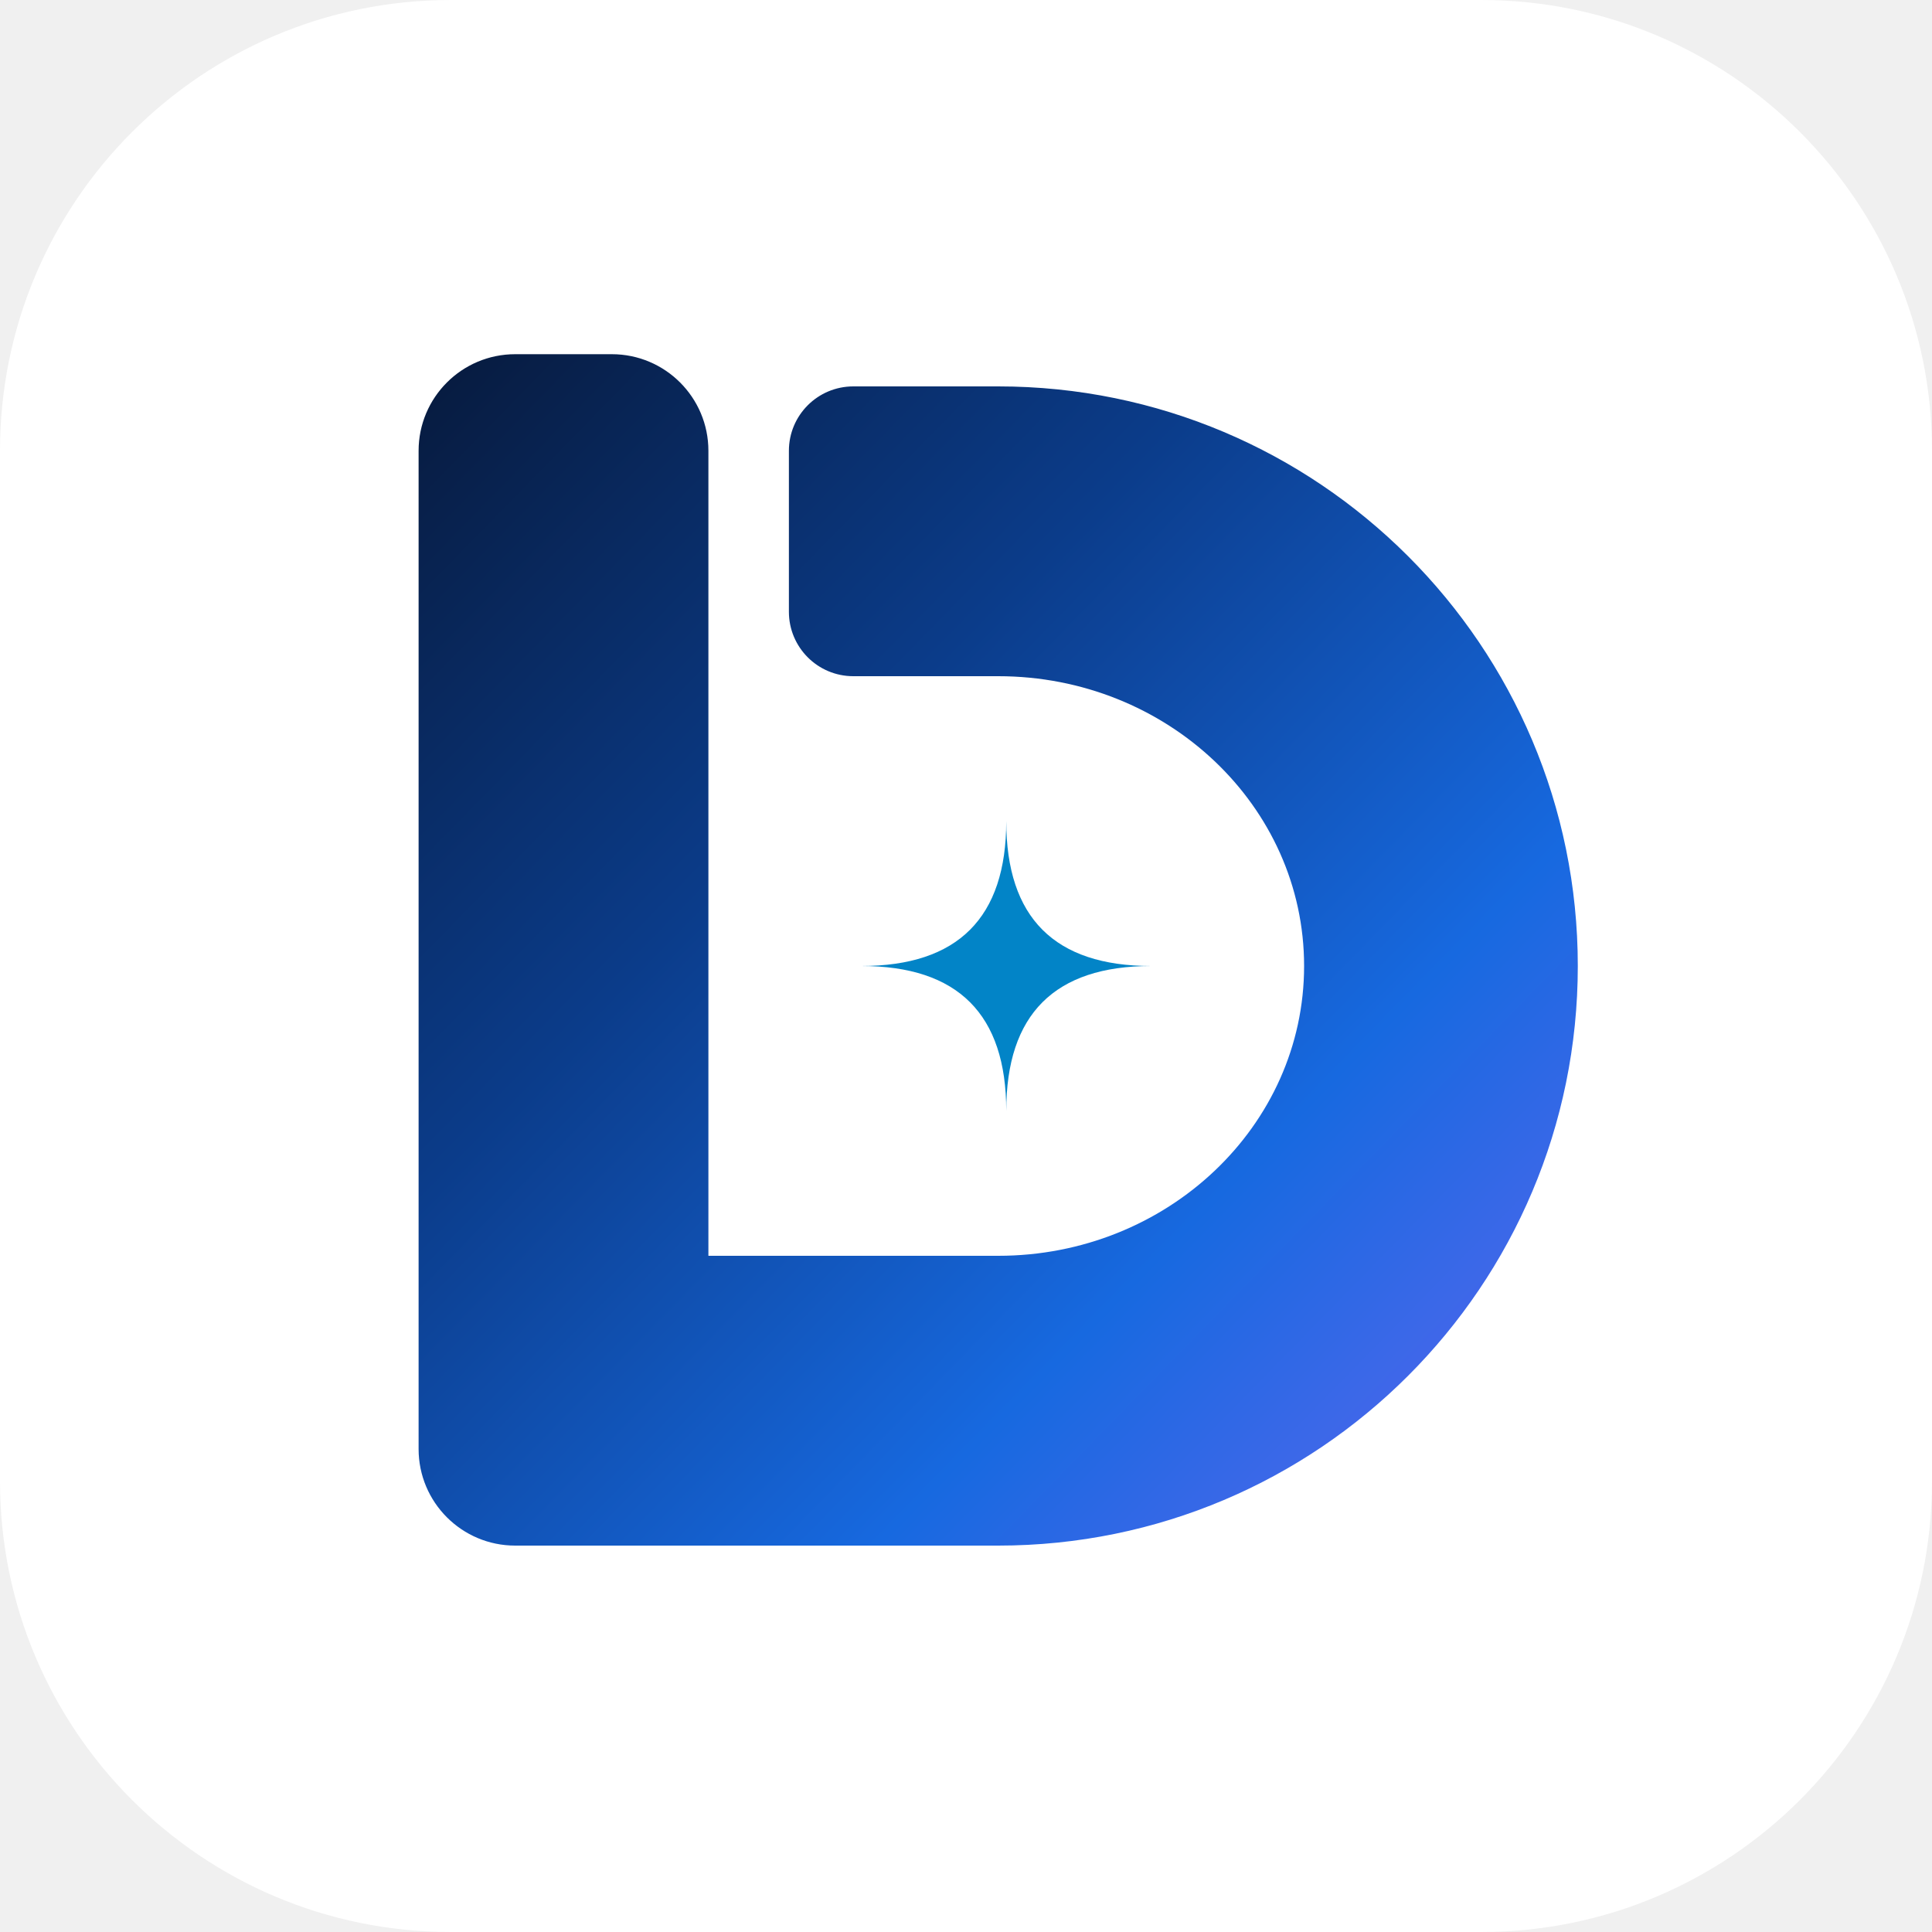
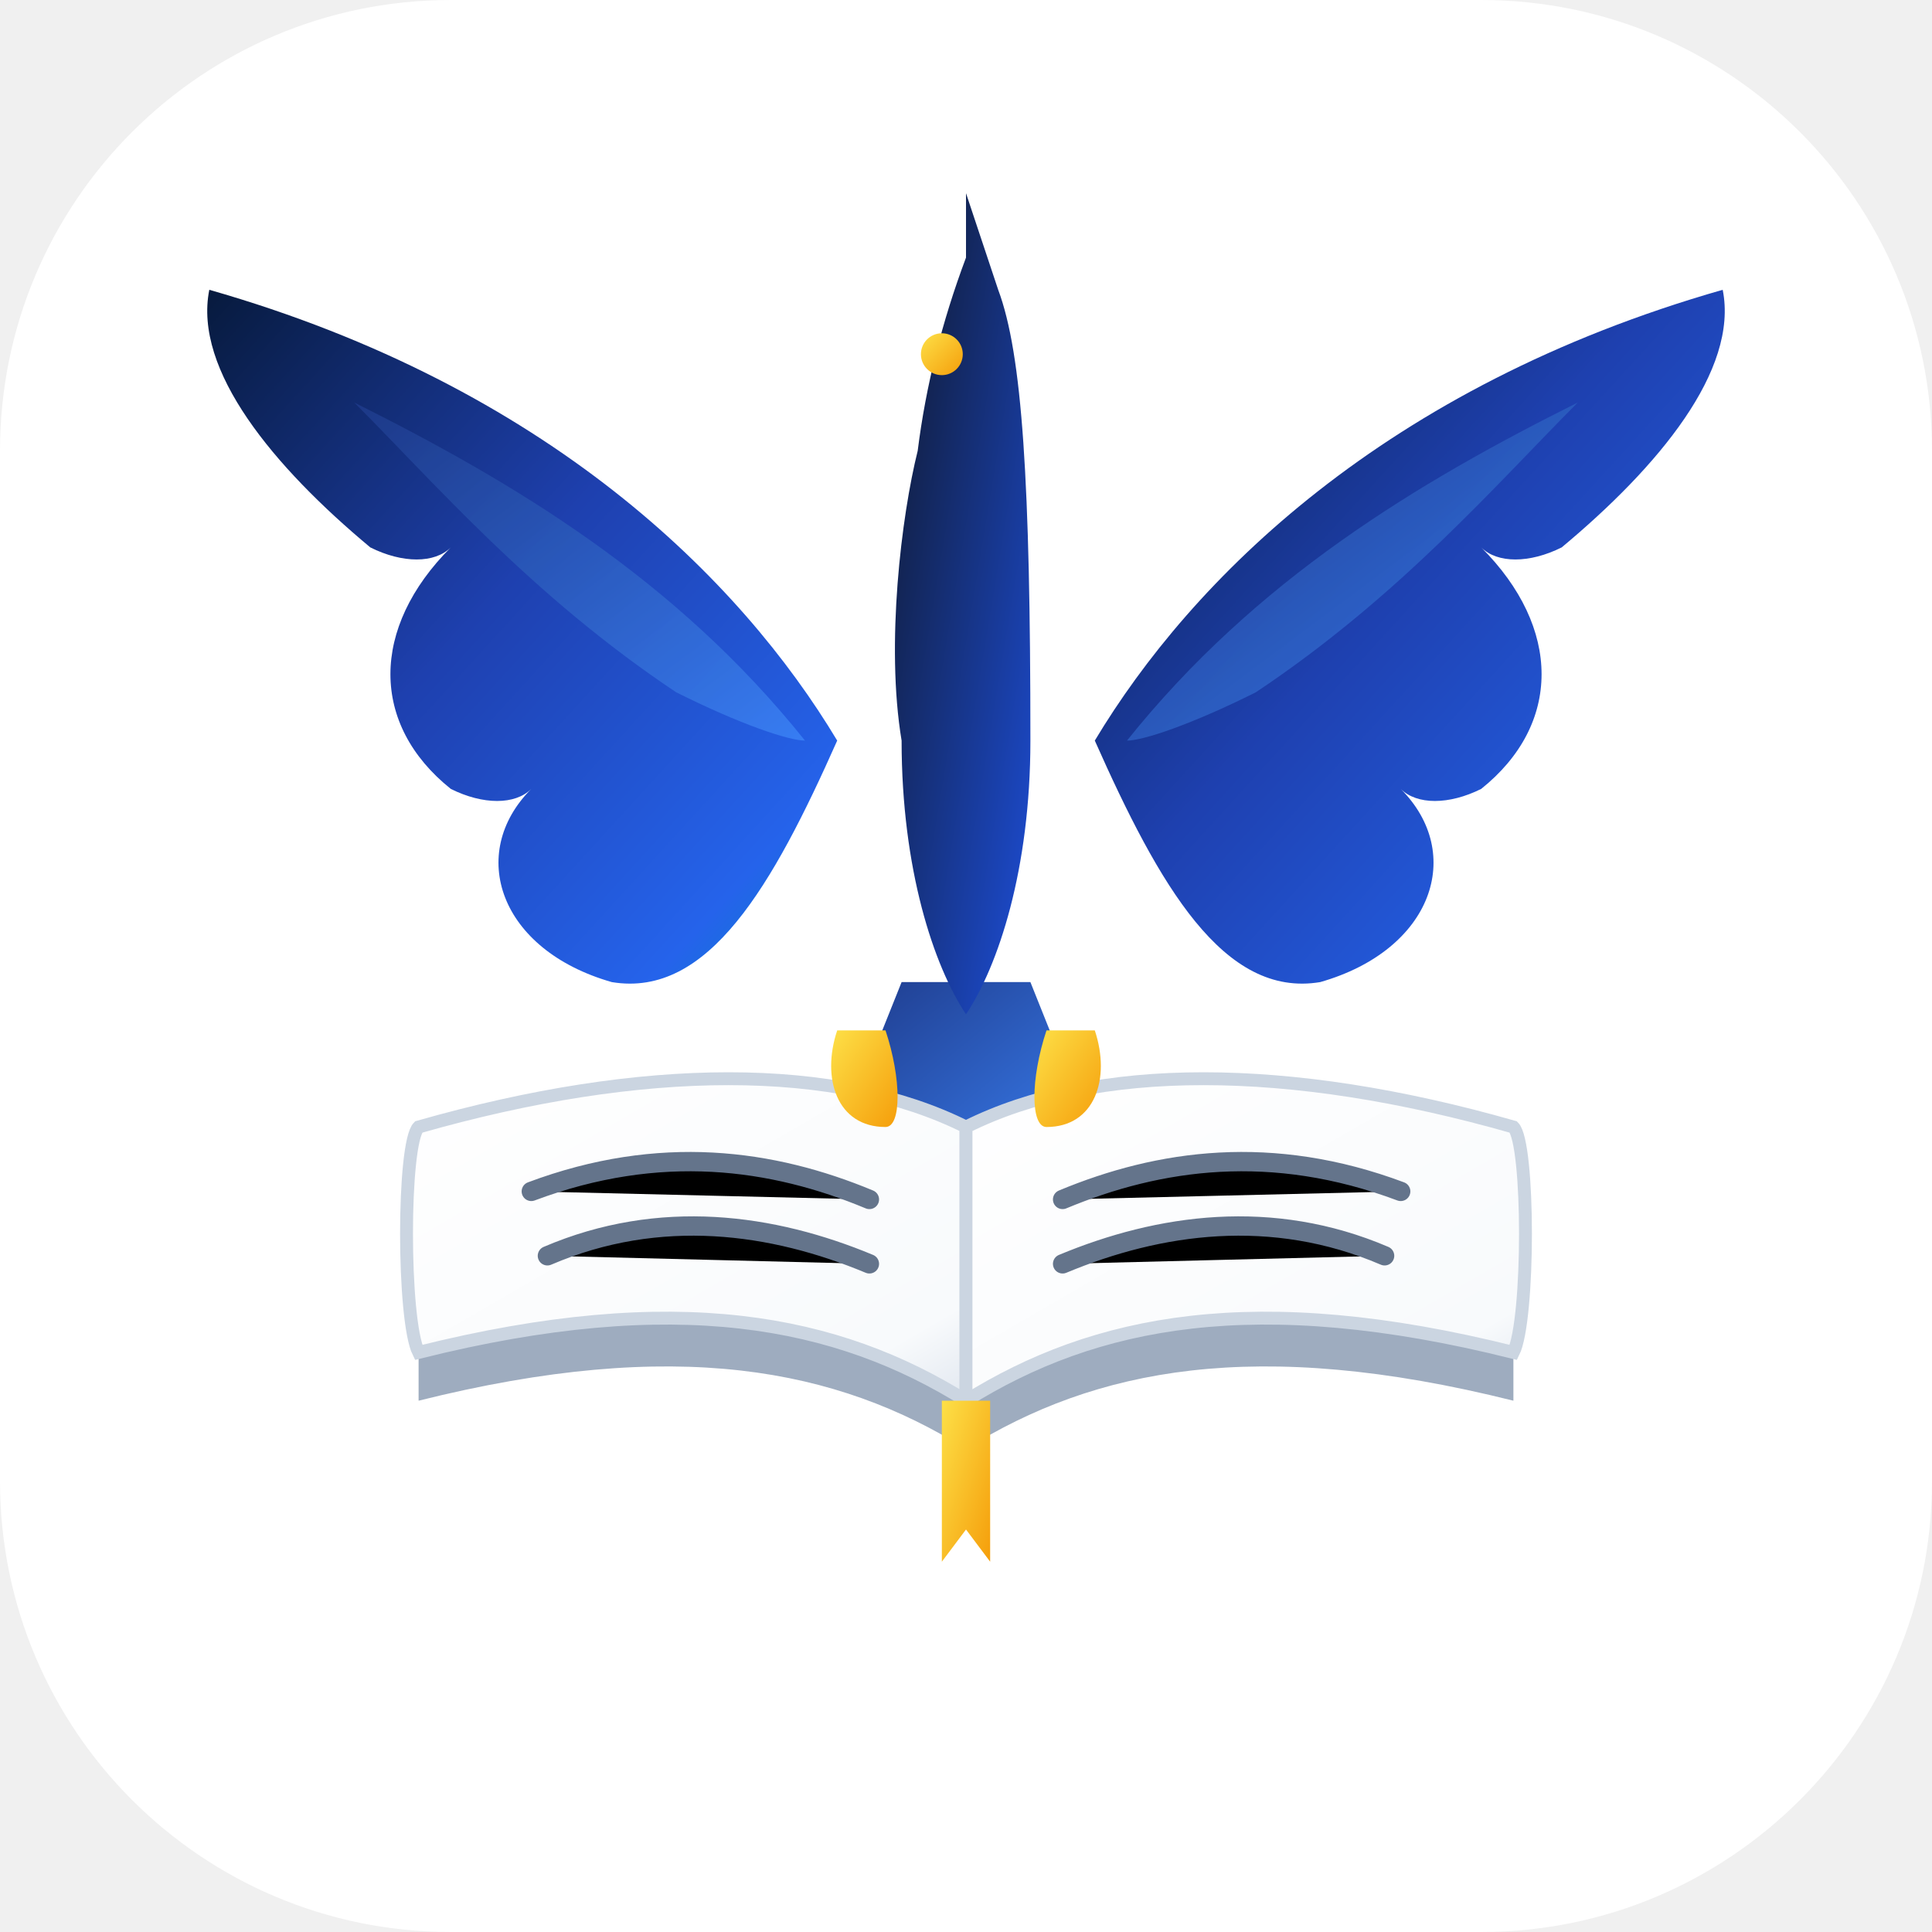
<svg xmlns="http://www.w3.org/2000/svg" viewBox="0 0 120 120" width="120" height="120">
  <defs>
-     <linearGradient id="ld-brand-grad" x1="0%" y1="0%" x2="100%" y2="100%">
-       <stop offset="0%" stop-color="#071A3D" />
-       <stop offset="35%" stop-color="#0B3C8A" />
-       <stop offset="70%" stop-color="#1769E0" />
-       <stop offset="100%" stop-color="#6366F1" />
+     <linearGradient id="bird-bg" x1="0%" y1="0%" x2="100%" y2="100%">
+       <stop offset="0%" stop-color="#051636" />
+       <stop offset="40%" stop-color="#0A367E" />
+       <stop offset="80%" stop-color="#1463D5" />
+       <stop offset="100%" stop-color="#2563EB" />
    </linearGradient>
-     <linearGradient id="ld-white-grad" x1="0%" y1="0%" x2="100%" y2="100%">
+     <linearGradient id="bird-wing-dark" x1="0%" y1="0%" x2="100%" y2="100%">
      <stop offset="0%" stop-color="#FFFFFF" />
-       <stop offset="100%" stop-color="#EAF4FF" />
-     </linearGradient>
-     <linearGradient id="ld-app-bg" x1="0%" y1="0%" x2="100%" y2="100%">
-       <stop offset="0%" stop-color="#071A3D" />
-       <stop offset="55%" stop-color="#0D47A1" />
-       <stop offset="100%" stop-color="#1769E0" />
-     </linearGradient>
-     <linearGradient id="ld-spark-grad" x1="0%" y1="0%" x2="100%" y2="100%">
-       <stop offset="0%" stop-color="#38BDF8" />
+       <stop offset="35%" stop-color="#BAE6FD" />
+       <stop offset="75%" stop-color="#38BDF8" />
      <stop offset="100%" stop-color="#0284C7" />
    </linearGradient>
+     <linearGradient id="bird-wing-light" x1="0%" y1="0%" x2="100%" y2="100%">
+       <stop offset="0%" stop-color="#071A3D" />
+       <stop offset="45%" stop-color="#1E40AF" />
+       <stop offset="85%" stop-color="#2563EB" />
+       <stop offset="100%" stop-color="#0284C7" />
+     </linearGradient>
+     <linearGradient id="bird-inner-dark" x1="0%" y1="0%" x2="100%" y2="100%">
+       <stop offset="0%" stop-color="#F0F9FF" />
+       <stop offset="100%" stop-color="#7DD3FC" />
+     </linearGradient>
+     <linearGradient id="bird-inner-light" x1="0%" y1="0%" x2="100%" y2="100%">
+       <stop offset="0%" stop-color="#1E3A8A" />
+       <stop offset="100%" stop-color="#3B82F6" />
+     </linearGradient>
+     <linearGradient id="bird-head-dark" x1="0%" y1="0%" x2="100%" y2="100%">
+       <stop offset="0%" stop-color="#FFFFFF" />
+       <stop offset="100%" stop-color="#BAE6FD" />
+     </linearGradient>
+     <linearGradient id="bird-head-light" x1="0%" y1="0%" x2="100%" y2="100%">
+       <stop offset="0%" stop-color="#0F172A" />
+       <stop offset="100%" stop-color="#1D4ED8" />
+     </linearGradient>
+     <linearGradient id="bird-gold" x1="0%" y1="0%" x2="100%" y2="100%">
+       <stop offset="0%" stop-color="#FDE047" />
+       <stop offset="100%" stop-color="#F59E0B" />
+     </linearGradient>
+     <linearGradient id="book-pages-dark" x1="0%" y1="0%" x2="100%" y2="100%">
+       <stop offset="0%" stop-color="#FFFFFF" />
+       <stop offset="85%" stop-color="#F1F5F9" />
+       <stop offset="100%" stop-color="#E2E8F0" />
+     </linearGradient>
+     <linearGradient id="book-pages-light" x1="0%" y1="0%" x2="100%" y2="100%">
+       <stop offset="0%" stop-color="#FFFFFF" />
+       <stop offset="85%" stop-color="#F8FAFC" />
+       <stop offset="100%" stop-color="#E2E8F0" />
+     </linearGradient>
+     <filter id="bird-shadow" x="-10%" y="-10%" width="130%" height="130%">
+       <feDropShadow dx="0" dy="2" stdDeviation="2.5" flood-color="#020817" flood-opacity="0.32" />
+     </filter>
  </defs>
  <rect width="120" height="120" rx="28" fill="#FFFFFF" />
-   <path d="M 26 28 C 26 24.686 28.686 22 32 22 L 38 22 C 41.314 22 44 24.686 44 28 L 44 78 L 62 78 C 72.493 78 81 69.941 81 60 C 81 50.059 72.493 42 62 42 L 53 42 C 50.791 42 49 40.209 49 38 L 49 28 C 49 25.791 50.791 24 53 24 L 62 24 C 81.882 24 98 40.118 98 60 C 98 79.882 81.882 96 62 96 L 32 96 C 28.686 96 26 93.314 26 90 Z" fill="url(#ld-brand-grad)" />
-   <path d="M 62.5 51 Q 62.5 60 71.5 60 Q 62.5 60 62.5 69 Q 62.5 60 53.5 60 Q 62.5 60 62.5 51 Z" fill="#0284C7" />
+   <g filter="none">
+     <path d="M 56 61 L 52 71 L 57 69 L 60 74 L 63 69 L 68 71 L 64 61 Z" fill="url(#bird-inner-light)" />
+     <path d="M 52 46 C 46 36 34 24 13 18 C 12 23 17 29 23 34 C 25 35 27 35 28 34 C 23 39 23 45 28 49 C 30 50 32 50 33 49 C 29 53 31 59 38 61 C 44 62 48 55 52 46 Z" fill="url(#bird-wing-light)" />
+     <path d="M 50 46 C 42 36 32 30 22 25 C 27 30 33 37 42 43 C 46 45 49 46 50 46 Z" fill="url(#bird-inner-light)" opacity="0.85" />
+     <path d="M 68 46 C 74 36 86 24 107 18 C 108 23 103 29 97 34 C 95 35 93 35 92 34 C 97 39 97 45 92 49 C 90 50 88 50 87 49 C 91 53 89 59 82 61 C 76 62 72 55 68 46 Z" fill="url(#bird-wing-light)" />
+     <path d="M 70 46 C 78 36 88 30 98 25 C 93 30 87 37 78 43 C 74 45 71 46 70 46 Z" fill="url(#bird-inner-light)" opacity="0.85" />
+     <path d="M 56 46 C 55 40 56 32 57 28 C 57.5 24 58.5 20 60 16 L 60 12 L 62 18 C 63.5 22 64 30 64 46 C 64 54 62 60 60 63 C 58 60 56 54 56 46 Z" fill="url(#bird-head-light)" />
+     <circle cx="58.5" cy="22" r="1.3" fill="url(#bird-gold)" />
+     <path d="M 26 84 C 42 80 52 82 60 87 C 68 82 78 80 94 84 L 94 87 C 78 83 68 85 60 90 C 52 85 42 83 26 87 Z" fill="#94A3B8" opacity="0.9" />
+     <path d="M 60 70 C 52 66 40 66 26 70 C 25 71 25 82 26 84 C 42 80 52 82 60 87 Z" fill="url(#book-pages-light)" stroke="#CBD5E1" stroke-width="0.8" />
+     <path d="M 60 70 C 68 66 80 66 94 70 C 95 71 95 82 94 84 C 78 80 68 82 60 87 Z" fill="url(#book-pages-light)" stroke="#CBD5E1" stroke-width="0.8" />
+     <path d="M 33 74 C 41 71 48 72 54 74.5" stroke="#64748B" stroke-width="1.2" stroke-linecap="round" />
+     <path d="M 34 78 C 41 75 48 76 54 78.5" stroke="#64748B" stroke-width="1.2" stroke-linecap="round" />
+     <path d="M 66 74.5 C 72 72 79 71 87 74" stroke="#64748B" stroke-width="1.2" stroke-linecap="round" />
+     <path d="M 66 78.5 C 72 76 79 75 86 78" stroke="#64748B" stroke-width="1.2" stroke-linecap="round" />
+     <path d="M 52 64 C 51 67 52 70 55 70 C 56 70 56 67 55 64 Z" fill="url(#bird-gold)" />
+     <path d="M 68 64 C 69 67 68 70 65 70 C 64 70 64 67 65 64 Z" fill="url(#bird-gold)" />
+     <path d="M 58.5 87 L 58.5 97 L 60 95 L 61.5 97 L 61.5 87 Z" fill="url(#bird-gold)" />
+   </g>
</svg>
